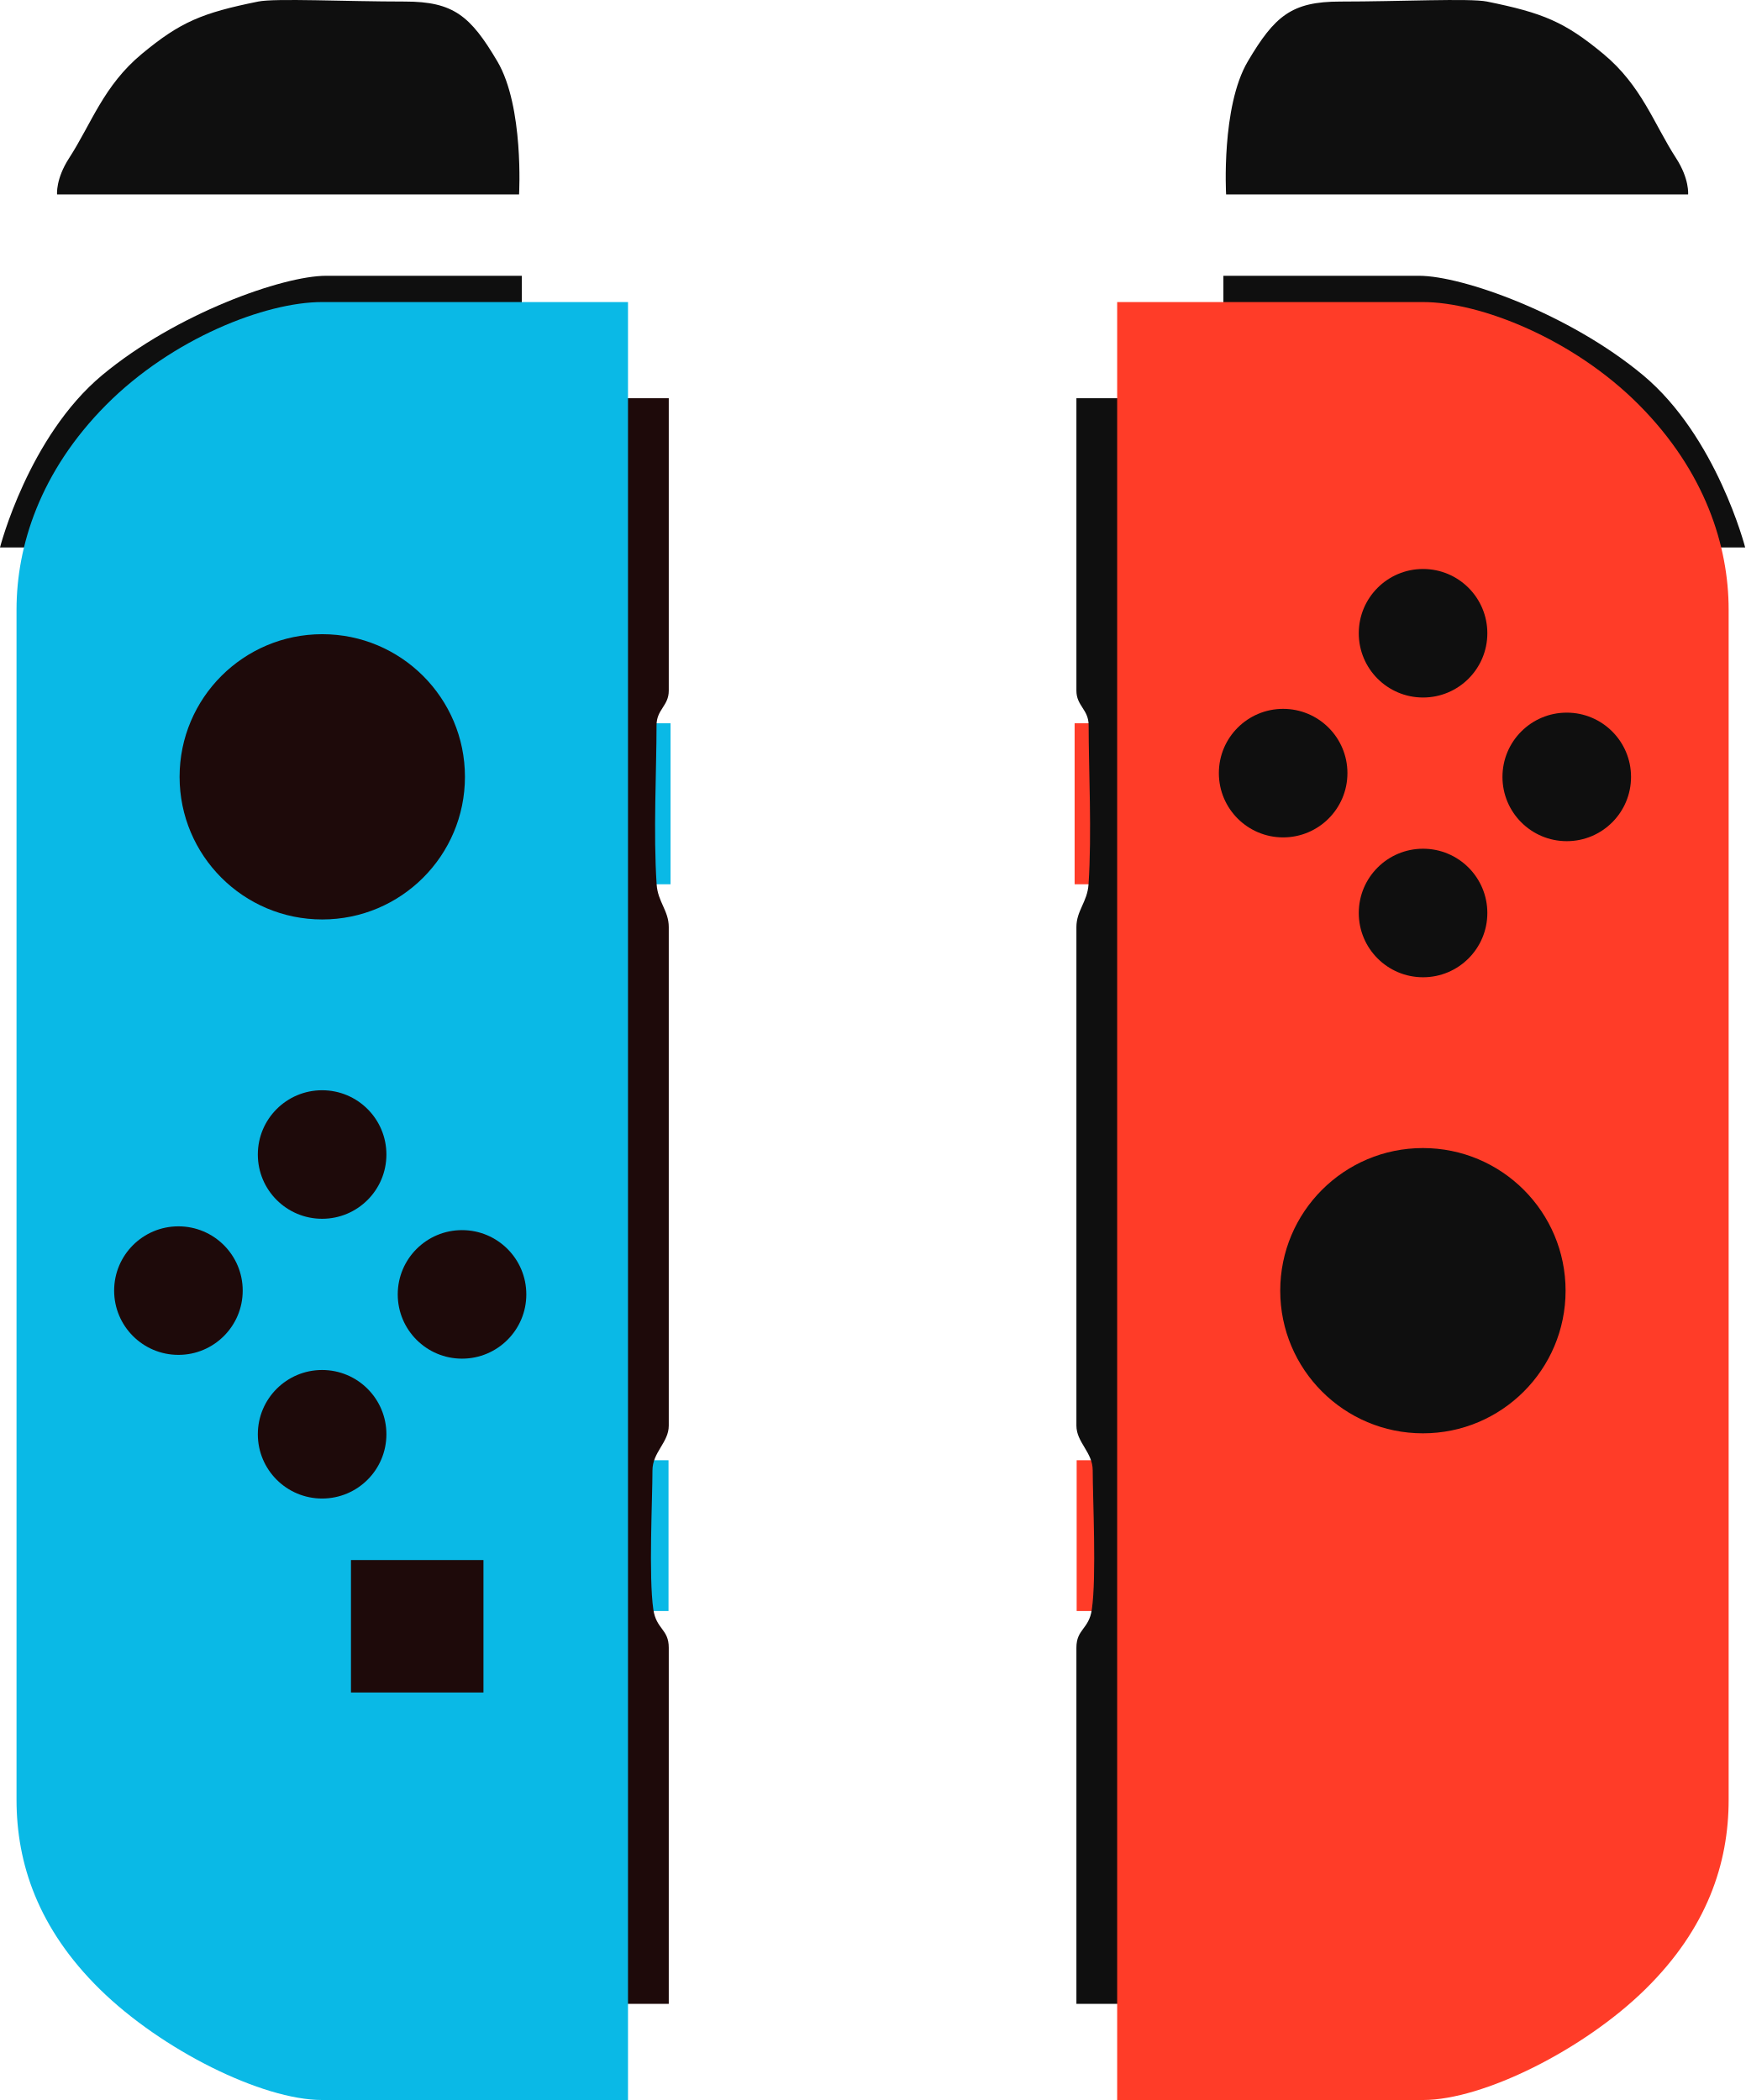
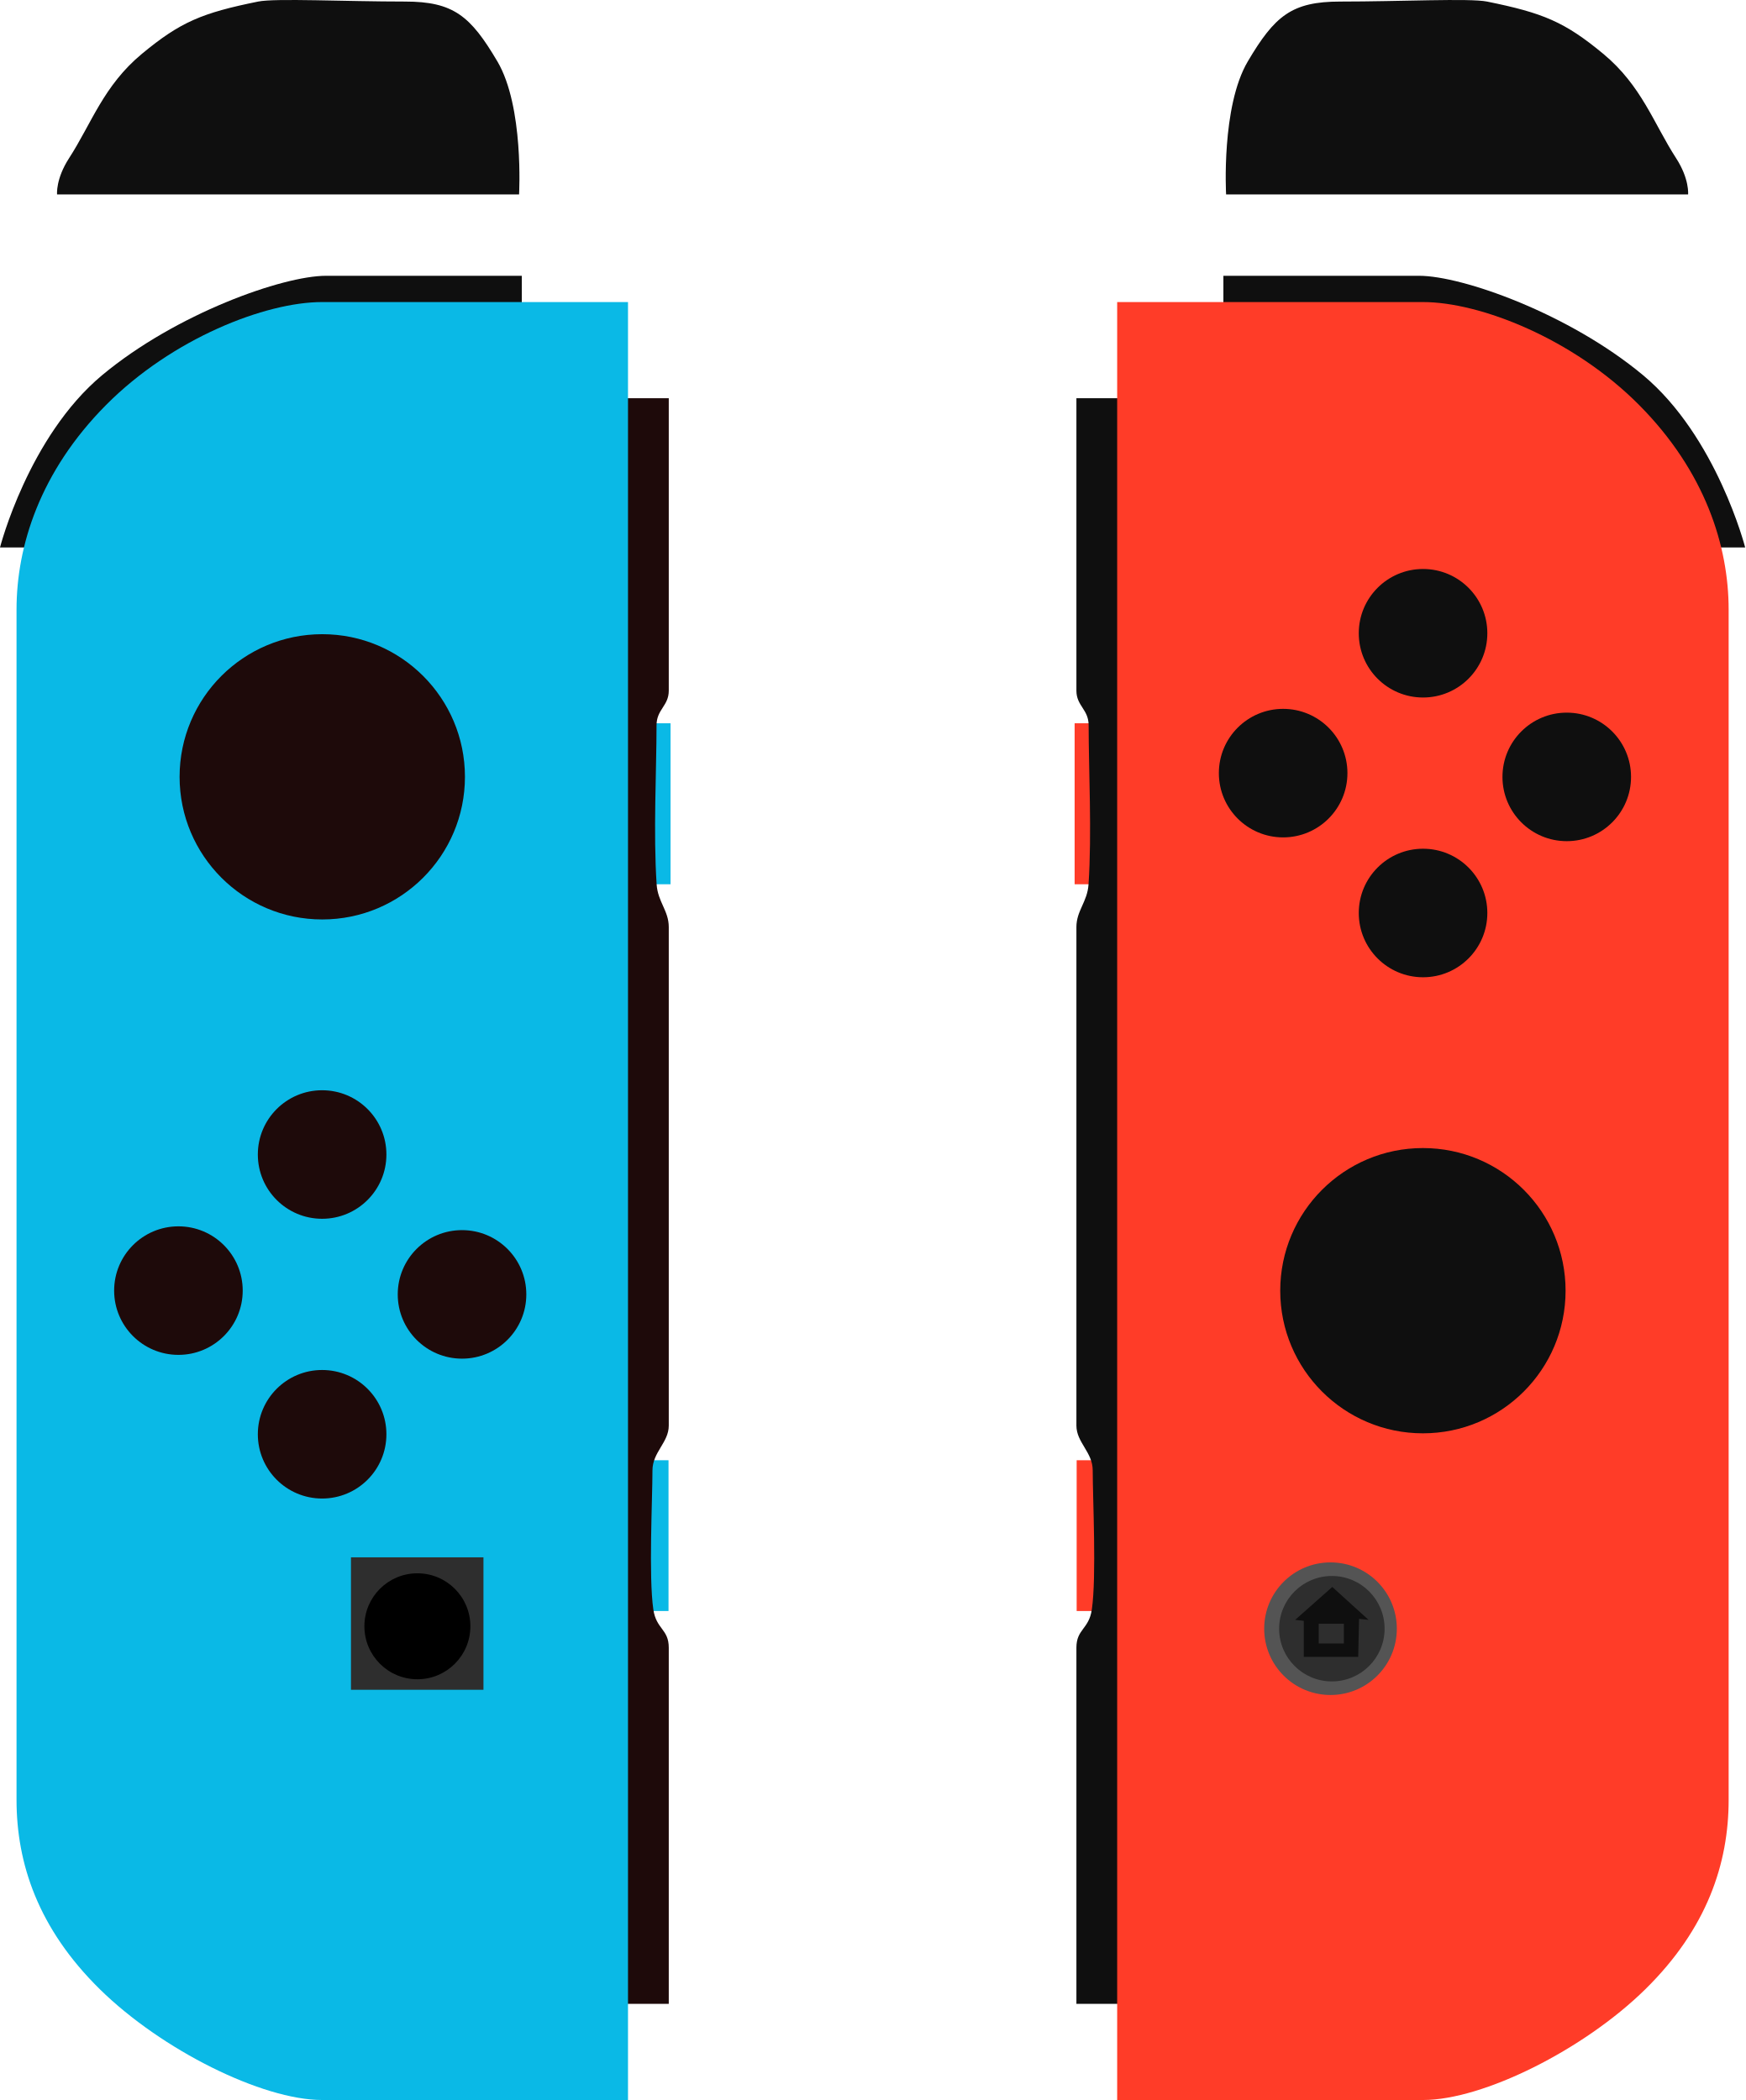
<svg xmlns="http://www.w3.org/2000/svg" version="1.1" width="214.056" height="257.648" viewBox="0,0,214.056,257.648">
  <g transform="translate(-132.9722,-51.17604)">
    <g stroke-miterlimit="10">
      <path d="M283.028,118.345v-33.333c0,0 14.984,0 24,0c5.32,0 18.422,4.653 27.468,12.191c9.045,7.538 12.532,21.142 12.532,21.142z" fill="#0f0f0f" stroke="none" stroke-width="0" />
      <path d="M283.361,75.033c0,0 -0.622,-10.774 2.667,-16.333c3.288,-5.559 5.366,-7.333 11.333,-7.333c7.333,0 15.888,-0.428 18,0c6.885,1.396 9.528,2.494 14.249,6.404c4.72,3.91 6.193,8.559 8.942,12.806c1.662,2.567 1.476,4.457 1.476,4.457z" fill="#0f0f0f" stroke="none" stroke-width="0" />
      <path d="M132.972,118.345c0,0 3.487,-13.604 12.532,-21.142c9.045,-7.538 22.148,-12.191 27.468,-12.191c9.016,0 24,0 24,0v33.333z" fill="#0f0f0f" stroke="none" stroke-width="0" />
      <path d="M139.972,75.033c0,0 -0.186,-1.89 1.476,-4.457c2.75,-4.247 4.222,-8.896 8.942,-12.806c4.72,-3.91 7.364,-5.008 14.249,-6.404c2.112,-0.428 10.667,0 18,0c5.967,0 8.045,1.774 11.333,7.333c3.288,5.559 2.667,16.333 2.667,16.333z" fill="#0f0f0f" stroke="none" stroke-width="0" />
      <path d="" fill="#9966ff" stroke="#000000" stroke-width="2" />
      <path d="" fill="#9966ff" stroke="#000000" stroke-width="2" />
      <path d="" fill="#9966ff" stroke="#000000" stroke-width="2" />
      <g stroke="none">
        <path d="M264.781,159.665v-19.75h7.25v19.75z" fill="#ff3c28" stroke-width="0" />
        <path d="M265.031,248.832v-18.5h7v18.5z" fill="#ff3c28" stroke-width="0" />
        <path d="M265,297.03c0,0 0,-20.5 0,-43.698c0,-2.303 1.537,-2.246 1.893,-4.697c0.585,-4.022 0.107,-13.567 0.107,-17.053c0,-2.248 -2,-3.424 -2,-5.5c0,-14.673 0,-38.306 0,-61.167c0,-2.003 1.344,-3.094 1.486,-5.22c0.422,-6.347 0.014,-14.002 0.014,-19.53c0,-1.955 -1.5,-2.374 -1.5,-4.25c0,-20.547 0,-35.885 0,-35.885h33v197z" fill="#0f0f0f" stroke-width="0" />
        <path d="M270,88.236c0,0 22.882,0 37.528,0c6.925,0 18.359,4.441 26.485,12.622c8.126,8.181 10.987,17.342 10.987,25.103c0,14.723 0,130.41 0,146.034c0,7.802 -2.642,15.795 -10.222,23.245c-7.58,7.45 -19.928,13.585 -27.25,13.585c-14.624,0 -37.528,0 -37.528,0z" fill="#ff3c28" stroke-width="0" />
        <path d="M290,209.53c0,-9.665 7.835,-17.5 17.5,-17.5c9.665,0 17.5,7.835 17.5,17.5c0,9.665 -7.835,17.5 -17.5,17.5c-9.665,0 -17.5,-7.835 -17.5,-17.5z" fill="#0f0f0f" stroke-width="0" />
        <g fill="none" stroke-width="1" font-family="sans-serif" font-weight="normal" font-size="12" text-anchor="start" />
        <path d="M299.633,163.191c0,-4.355 3.53,-7.885 7.885,-7.885c4.355,0 7.885,3.53 7.885,7.885c0,4.355 -3.53,7.885 -7.885,7.885c-4.355,0 -7.885,-3.53 -7.885,-7.885z" fill="#0f0f0f" stroke-width="0" />
        <path d="M299.633,128.869c0,-4.355 3.53,-7.885 7.885,-7.885c4.355,0 7.885,3.53 7.885,7.885c0,4.355 -3.53,7.885 -7.885,7.885c-4.355,0 -7.885,-3.53 -7.885,-7.885z" fill="#0f0f0f" stroke-width="0" />
        <path d="M282.472,146.03c0,-4.355 3.53,-7.885 7.885,-7.885c4.355,0 7.885,3.53 7.885,7.885c0,4.355 -3.53,7.885 -7.885,7.885c-4.355,0 -7.885,-3.53 -7.885,-7.885z" fill="#0f0f0f" stroke-width="0" />
        <path d="M317.258,146.494c0,-4.355 3.53,-7.885 7.885,-7.885c4.355,0 7.885,3.53 7.885,7.885c0,4.355 -3.53,7.885 -7.885,7.885c-4.355,0 -7.885,-3.53 -7.885,-7.885z" fill="#0f0f0f" stroke-width="0" />
      </g>
      <path d="" fill="#9966ff" stroke="#000000" stroke-width="2" />
      <g stroke="none" stroke-width="0">
        <path d="M207.969,159.665v-19.75h7.25v19.75z" fill="#0ab9e6" />
        <path d="M207.969,248.832v-18.5h7v18.5z" fill="#0ab9e6" />
        <path d="M182,297.03v-197h33c0,0 0,15.338 0,35.885c0,1.876 -1.5,2.295 -1.5,4.25c0,5.528 -0.408,13.183 0.014,19.53c0.141,2.126 1.486,3.217 1.486,5.22c0,22.86 0,46.494 0,61.167c0,2.076 -2,3.252 -2,5.5c0,3.486 -0.478,13.031 0.107,17.053c0.356,2.452 1.893,2.395 1.893,4.697c0,23.198 0,43.698 0,43.698z" fill="#1e0a0a" />
        <path d="M210,308.824c0,0 -22.904,0 -37.528,0c-7.322,0 -19.67,-6.134 -27.25,-13.585c-7.58,-7.45 -10.222,-15.444 -10.222,-23.245c0,-15.624 0,-131.311 0,-146.034c0,-7.761 2.861,-16.922 10.987,-25.103c8.126,-8.181 19.56,-12.622 26.485,-12.622c14.646,0 37.528,0 37.528,0z" fill="#0ab9e6" />
        <path d="M190,146.484c0,9.665 -7.835,17.5 -17.5,17.5c-9.665,0 -17.5,-7.835 -17.5,-17.5c0,-9.665 7.835,-17.5 17.5,-17.5c9.665,0 17.5,7.835 17.5,17.5z" fill="#1e0a0a" />
        <path d="M180.367,192.823c0,4.355 -3.53,7.885 -7.885,7.885c-4.355,0 -7.885,-3.53 -7.885,-7.885c0,-4.355 3.53,-7.885 7.885,-7.885c4.355,0 7.885,3.53 7.885,7.885z" fill="#1e0a0a" />
        <path d="M180.367,227.145c0,4.355 -3.53,7.885 -7.885,7.885c-4.355,0 -7.885,-3.53 -7.885,-7.885c0,-4.355 3.53,-7.885 7.885,-7.885c4.355,0 7.885,3.53 7.885,7.885z" fill="#1e0a0a" />
        <path d="M197.528,209.984c0,4.355 -3.53,7.885 -7.885,7.885c-4.355,0 -7.885,-3.53 -7.885,-7.885c0,-4.355 3.53,-7.885 7.885,-7.885c4.355,0 7.885,3.53 7.885,7.885z" fill="#1e0a0a" />
        <path d="M162.742,209.52c0,4.355 -3.53,7.885 -7.885,7.885c-4.355,0 -7.885,-3.53 -7.885,-7.885c0,-4.355 3.53,-7.885 7.885,-7.885c4.355,0 7.885,3.53 7.885,7.885z" fill="#1e0a0a" />
-         <path d="M176.021,258.828v-16.25h16.25v16.25z" fill="#1e0a0a" />
+         <path d="M176.021,258.495v-16.25h16.25v16.25z" fill="#2e2e2e" />
      </g>
+       <path d="M288.032,251c0,-4.493 3.642,-8.135 8.135,-8.135c4.493,0 8.135,3.642 8.135,8.135c0,4.493 -3.642,8.135 -8.135,8.135c-4.493,0 -8.135,-3.642 -8.135,-8.135z" fill="#545454" stroke="none" stroke-width="0" />
+       <path d="M289.865,251c0,-3.572 2.896,-6.468 6.468,-6.468c3.572,0 6.468,2.896 6.468,6.468c0,3.572 -2.896,6.468 -6.468,6.468c-3.572,0 -6.468,-2.896 -6.468,-6.468z" fill="#2e2e2e" stroke="none" stroke-width="0" />
+       <path d="M292.892,250.041l-1.059,-0.126l4.553,-4.037l4.447,4.037l-1.165,-0.126l-0.106,4.668h-6.671z" fill="#0f0f0f" stroke="none" stroke-width="0" />
+       <path d="M294.722,252.81v-2.417h3.083v2.417z" fill="#2e2e2e" stroke="none" stroke-width="0" />
+       <path d="M177.667,250.704c0,-3.59 2.91,-6.5 6.5,-6.5c3.59,0 6.5,2.91 6.5,6.5c0,3.59 -2.91,6.5 -6.5,6.5c-3.59,0 -6.5,-2.91 -6.5,-6.5z" fill="#000000" stroke="none" stroke-width="0" />
    </g>
  </g>
</svg>
